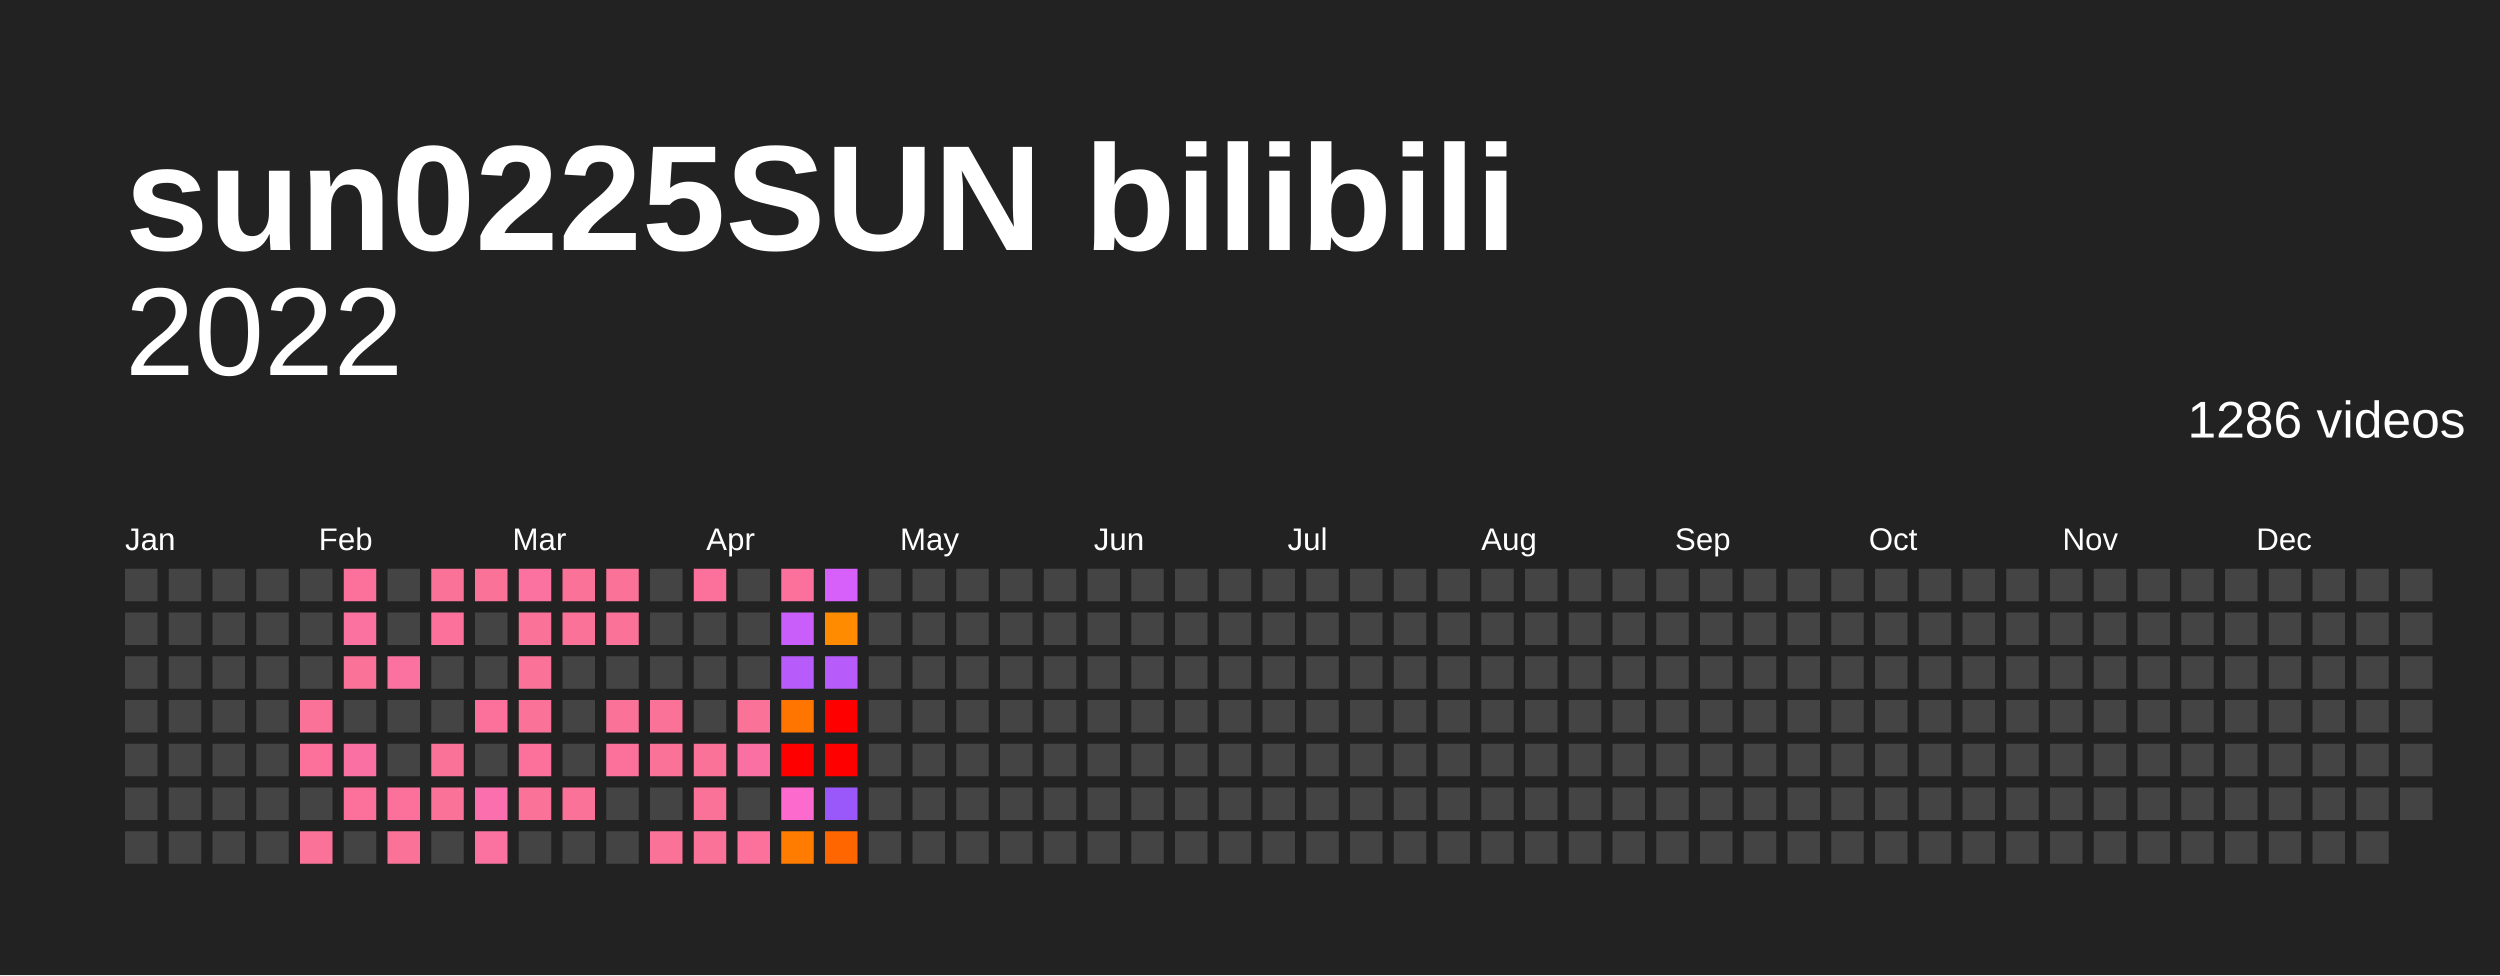
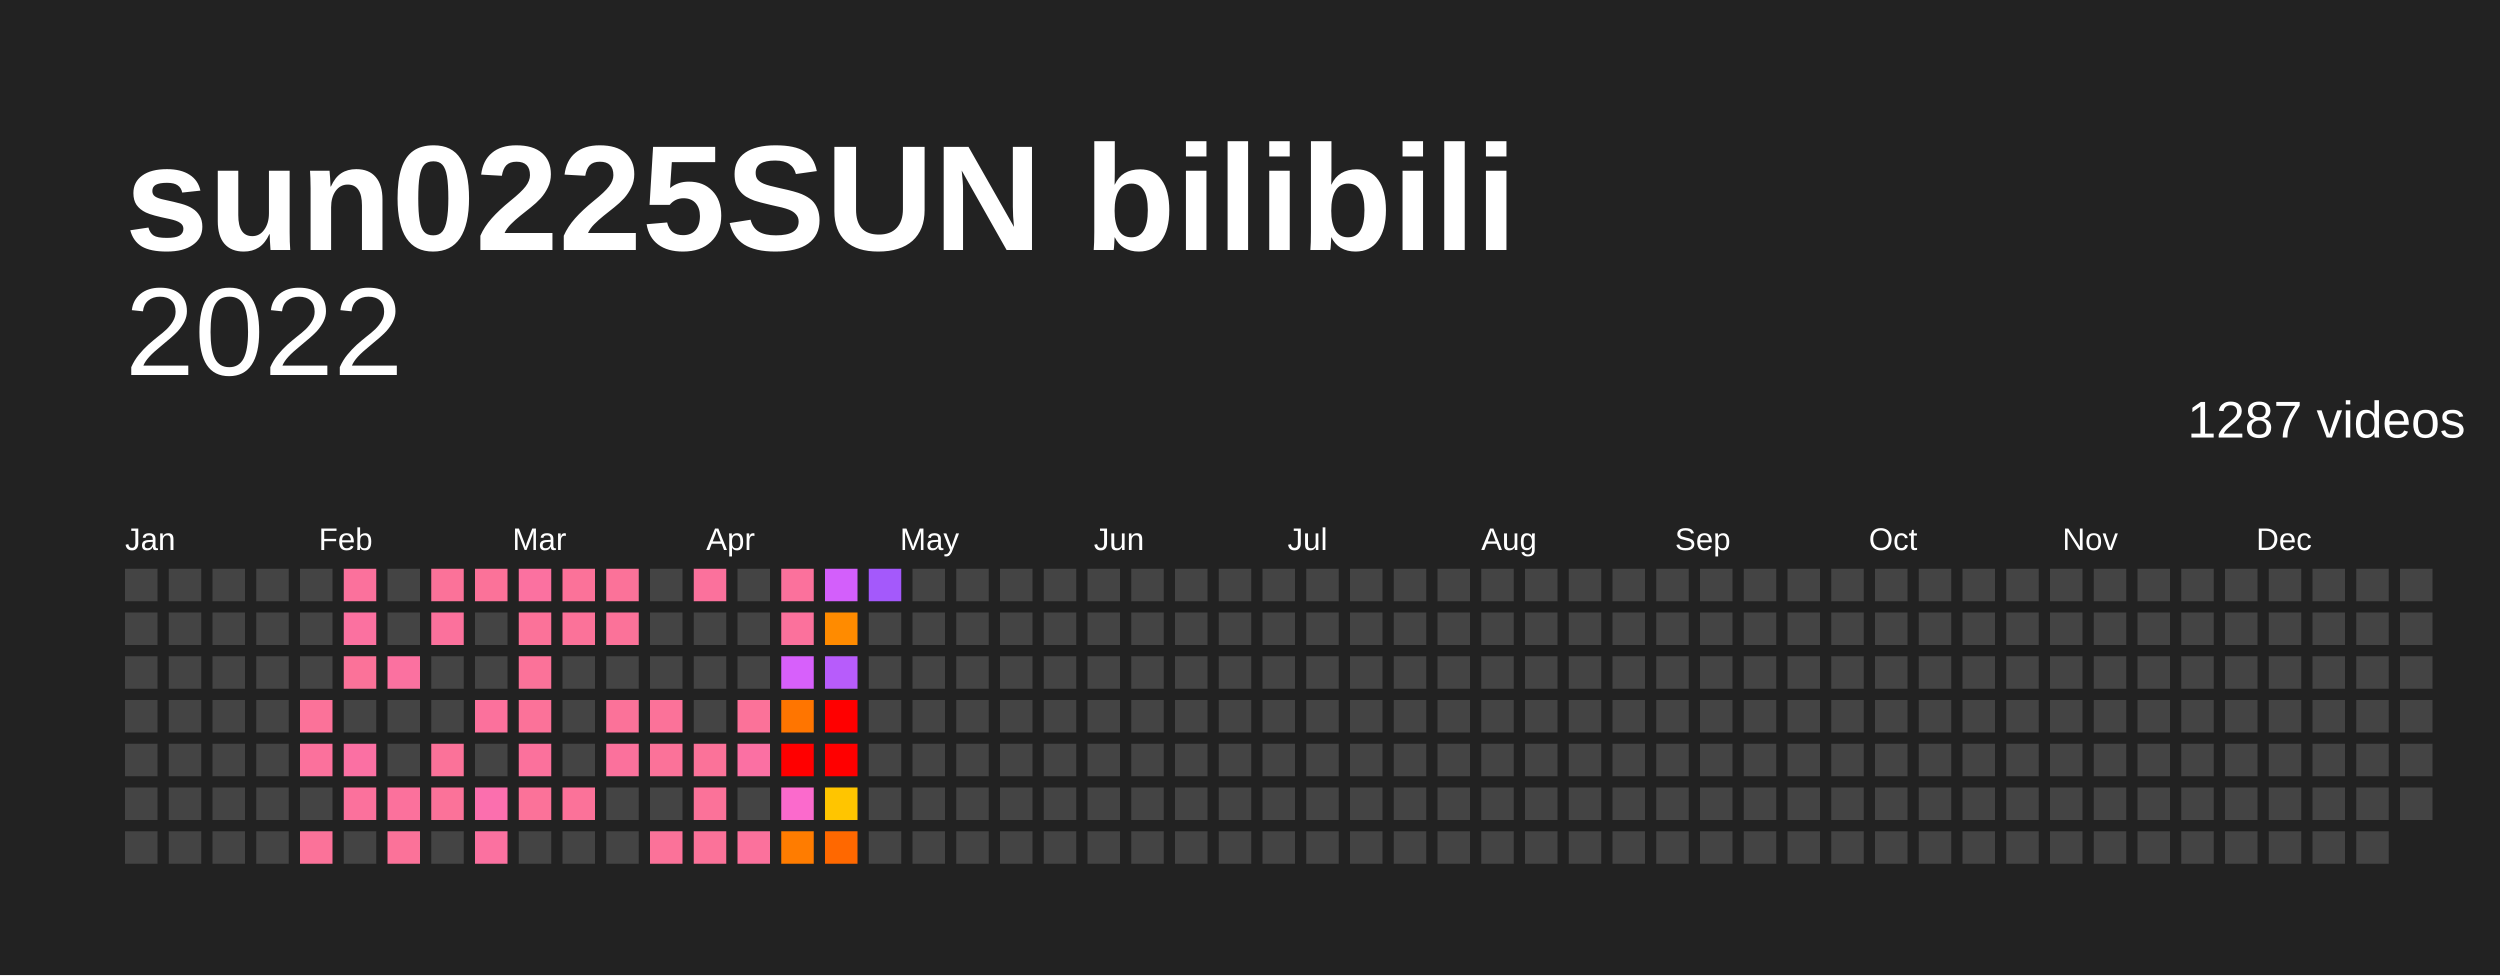
<svg xmlns="http://www.w3.org/2000/svg" baseProfile="full" height="78mm" version="1.1" viewBox="0,0,200,78" width="200mm">
  <defs />
  <rect fill="#222222" height="78" width="200" x="0" y="0" />
  <text fill="#FFFFFF" style="font-size:12px; font-family:Arial; font-weight:bold;" x="10" y="20">sun0225SUN bilibili</text>
  <text alignment-baseline="hanging" fill="#FFFFFF" style="font-size:10.0px; font-family:Arial;" x="10" y="30">2022</text>
-   <text alignment-baseline="hanging" fill="#FFFFFF" style="font-size:4.125px; font-family:Arial;" x="175" y="35">1286 videos</text>
+   <text alignment-baseline="hanging" fill="#FFFFFF" style="font-size:4.125px; font-family:Arial;" x="175" y="35">1287 videos</text>
  <text fill="#FFFFFF" style="font-size:2.5px; font-family:Arial" x="10.0" y="44">Jan</text>
  <text fill="#FFFFFF" style="font-size:2.5px; font-family:Arial" x="25.5" y="44">Feb</text>
  <text fill="#FFFFFF" style="font-size:2.5px; font-family:Arial" x="41.0" y="44">Mar</text>
  <text fill="#FFFFFF" style="font-size:2.5px; font-family:Arial" x="56.5" y="44">Apr</text>
  <text fill="#FFFFFF" style="font-size:2.5px; font-family:Arial" x="72.0" y="44">May</text>
  <text fill="#FFFFFF" style="font-size:2.5px; font-family:Arial" x="87.5" y="44">Jun</text>
  <text fill="#FFFFFF" style="font-size:2.5px; font-family:Arial" x="103.0" y="44">Jul</text>
  <text fill="#FFFFFF" style="font-size:2.5px; font-family:Arial" x="118.5" y="44">Aug</text>
  <text fill="#FFFFFF" style="font-size:2.5px; font-family:Arial" x="134.0" y="44">Sep</text>
  <text fill="#FFFFFF" style="font-size:2.5px; font-family:Arial" x="149.5" y="44">Oct</text>
  <text fill="#FFFFFF" style="font-size:2.5px; font-family:Arial" x="165.0" y="44">Nov</text>
  <text fill="#FFFFFF" style="font-size:2.5px; font-family:Arial" x="180.5" y="44">Dec</text>
  <rect fill="#444444" height="2.6" width="2.6" x="10.0" y="45.5" />
  <rect fill="#444444" height="2.6" width="2.6" x="10.0" y="49.0" />
  <rect fill="#444444" height="2.6" width="2.6" x="10.0" y="52.5" />
  <rect fill="#444444" height="2.6" width="2.6" x="10.0" y="56.0" />
  <rect fill="#444444" height="2.6" width="2.6" x="10.0" y="59.5" />
  <rect fill="#444444" height="2.6" width="2.6" x="10.0" y="63.0" />
  <rect fill="#444444" height="2.6" width="2.6" x="10.0" y="66.5" />
  <rect fill="#444444" height="2.6" width="2.6" x="13.5" y="45.5" />
  <rect fill="#444444" height="2.6" width="2.6" x="13.5" y="49.0" />
  <rect fill="#444444" height="2.6" width="2.6" x="13.5" y="52.5" />
  <rect fill="#444444" height="2.6" width="2.6" x="13.5" y="56.0" />
  <rect fill="#444444" height="2.6" width="2.6" x="13.5" y="59.5" />
  <rect fill="#444444" height="2.6" width="2.6" x="13.5" y="63.0" />
  <rect fill="#444444" height="2.6" width="2.6" x="13.5" y="66.5" />
  <rect fill="#444444" height="2.6" width="2.6" x="17.0" y="45.5" />
  <rect fill="#444444" height="2.6" width="2.6" x="17.0" y="49.0" />
  <rect fill="#444444" height="2.6" width="2.6" x="17.0" y="52.5" />
  <rect fill="#444444" height="2.6" width="2.6" x="17.0" y="56.0" />
  <rect fill="#444444" height="2.6" width="2.6" x="17.0" y="59.5" />
  <rect fill="#444444" height="2.6" width="2.6" x="17.0" y="63.0" />
  <rect fill="#444444" height="2.6" width="2.6" x="17.0" y="66.5" />
  <rect fill="#444444" height="2.6" width="2.6" x="20.5" y="45.5" />
  <rect fill="#444444" height="2.6" width="2.6" x="20.5" y="49.0" />
  <rect fill="#444444" height="2.6" width="2.6" x="20.5" y="52.5" />
  <rect fill="#444444" height="2.6" width="2.6" x="20.5" y="56.0" />
  <rect fill="#444444" height="2.6" width="2.6" x="20.5" y="59.5" />
  <rect fill="#444444" height="2.6" width="2.6" x="20.5" y="63.0" />
  <rect fill="#444444" height="2.6" width="2.6" x="20.5" y="66.5" />
  <rect fill="#444444" height="2.6" width="2.6" x="24.0" y="45.5" />
  <rect fill="#444444" height="2.6" width="2.6" x="24.0" y="49.0" />
  <rect fill="#444444" height="2.6" width="2.6" x="24.0" y="52.5" />
  <rect fill="#fb7299" height="2.6" width="2.6" x="24.0" y="56.0" />
  <rect fill="#fb719c" height="2.6" width="2.6" x="24.0" y="59.5" />
  <rect fill="#444444" height="2.6" width="2.6" x="24.0" y="63.0" />
  <rect fill="#fb7299" height="2.6" width="2.6" x="24.0" y="66.5" />
  <rect fill="#fb719c" height="2.6" width="2.6" x="27.5" y="45.5" />
  <rect fill="#fb71a0" height="2.6" width="2.6" x="27.5" y="49.0" />
  <rect fill="#fb7299" height="2.6" width="2.6" x="27.5" y="52.5" />
  <rect fill="#444444" height="2.6" width="2.6" x="27.5" y="56.0" />
  <rect fill="#fb70a3" height="2.6" width="2.6" x="27.5" y="59.5" />
  <rect fill="#fb719c" height="2.6" width="2.6" x="27.5" y="63.0" />
  <rect fill="#444444" height="2.6" width="2.6" x="27.5" y="66.5" />
  <rect fill="#444444" height="2.6" width="2.6" x="31.0" y="45.5" />
  <rect fill="#444444" height="2.6" width="2.6" x="31.0" y="49.0" />
  <rect fill="#fb71a0" height="2.6" width="2.6" x="31.0" y="52.5" />
  <rect fill="#444444" height="2.6" width="2.6" x="31.0" y="56.0" />
  <rect fill="#444444" height="2.6" width="2.6" x="31.0" y="59.5" />
  <rect fill="#fb719c" height="2.6" width="2.6" x="31.0" y="63.0" />
  <rect fill="#fb7299" height="2.6" width="2.6" x="31.0" y="66.5" />
  <rect fill="#fb7299" height="2.6" width="2.6" x="34.5" y="45.5" />
  <rect fill="#fb719c" height="2.6" width="2.6" x="34.5" y="49.0" />
  <rect fill="#444444" height="2.6" width="2.6" x="34.5" y="52.5" />
  <rect fill="#444444" height="2.6" width="2.6" x="34.5" y="56.0" />
  <rect fill="#fb7299" height="2.6" width="2.6" x="34.5" y="59.5" />
  <rect fill="#fb7299" height="2.6" width="2.6" x="34.5" y="63.0" />
  <rect fill="#444444" height="2.6" width="2.6" x="34.5" y="66.5" />
  <rect fill="#fb7299" height="2.6" width="2.6" x="38.0" y="45.5" />
  <rect fill="#444444" height="2.6" width="2.6" x="38.0" y="49.0" />
  <rect fill="#444444" height="2.6" width="2.6" x="38.0" y="52.5" />
  <rect fill="#fb719c" height="2.6" width="2.6" x="38.0" y="56.0" />
  <rect fill="#444444" height="2.6" width="2.6" x="38.0" y="59.5" />
  <rect fill="#fb6fae" height="2.6" width="2.6" x="38.0" y="63.0" />
  <rect fill="#fb71a0" height="2.6" width="2.6" x="38.0" y="66.5" />
  <rect fill="#fb71a0" height="2.6" width="2.6" x="41.5" y="45.5" />
  <rect fill="#fb7299" height="2.6" width="2.6" x="41.5" y="49.0" />
  <rect fill="#fb7299" height="2.6" width="2.6" x="41.5" y="52.5" />
  <rect fill="#fb7299" height="2.6" width="2.6" x="41.5" y="56.0" />
  <rect fill="#fb719c" height="2.6" width="2.6" x="41.5" y="59.5" />
  <rect fill="#fb7299" height="2.6" width="2.6" x="41.5" y="63.0" />
  <rect fill="#444444" height="2.6" width="2.6" x="41.5" y="66.5" />
  <rect fill="#fb7299" height="2.6" width="2.6" x="45.0" y="45.5" />
  <rect fill="#fb7299" height="2.6" width="2.6" x="45.0" y="49.0" />
  <rect fill="#444444" height="2.6" width="2.6" x="45.0" y="52.5" />
  <rect fill="#444444" height="2.6" width="2.6" x="45.0" y="56.0" />
  <rect fill="#444444" height="2.6" width="2.6" x="45.0" y="59.5" />
  <rect fill="#fb7299" height="2.6" width="2.6" x="45.0" y="63.0" />
  <rect fill="#444444" height="2.6" width="2.6" x="45.0" y="66.5" />
  <rect fill="#fb7299" height="2.6" width="2.6" x="48.5" y="45.5" />
  <rect fill="#fb7299" height="2.6" width="2.6" x="48.5" y="49.0" />
  <rect fill="#444444" height="2.6" width="2.6" x="48.5" y="52.5" />
  <rect fill="#fb7299" height="2.6" width="2.6" x="48.5" y="56.0" />
  <rect fill="#fb719c" height="2.6" width="2.6" x="48.5" y="59.5" />
  <rect fill="#444444" height="2.6" width="2.6" x="48.5" y="63.0" />
  <rect fill="#444444" height="2.6" width="2.6" x="48.5" y="66.5" />
  <rect fill="#444444" height="2.6" width="2.6" x="52.0" y="45.5" />
  <rect fill="#444444" height="2.6" width="2.6" x="52.0" y="49.0" />
  <rect fill="#444444" height="2.6" width="2.6" x="52.0" y="52.5" />
  <rect fill="#fb7299" height="2.6" width="2.6" x="52.0" y="56.0" />
  <rect fill="#fb7299" height="2.6" width="2.6" x="52.0" y="59.5" />
  <rect fill="#444444" height="2.6" width="2.6" x="52.0" y="63.0" />
  <rect fill="#fb7299" height="2.6" width="2.6" x="52.0" y="66.5" />
  <rect fill="#fb719c" height="2.6" width="2.6" x="55.5" y="45.5" />
  <rect fill="#444444" height="2.6" width="2.6" x="55.5" y="49.0" />
  <rect fill="#444444" height="2.6" width="2.6" x="55.5" y="52.5" />
  <rect fill="#444444" height="2.6" width="2.6" x="55.5" y="56.0" />
  <rect fill="#fb7299" height="2.6" width="2.6" x="55.5" y="59.5" />
  <rect fill="#fb7299" height="2.6" width="2.6" x="55.5" y="63.0" />
  <rect fill="#fb7299" height="2.6" width="2.6" x="55.5" y="66.5" />
  <rect fill="#444444" height="2.6" width="2.6" x="59.0" y="45.5" />
  <rect fill="#444444" height="2.6" width="2.6" x="59.0" y="49.0" />
  <rect fill="#444444" height="2.6" width="2.6" x="59.0" y="52.5" />
  <rect fill="#fb7299" height="2.6" width="2.6" x="59.0" y="56.0" />
  <rect fill="#fb70a3" height="2.6" width="2.6" x="59.0" y="59.5" />
  <rect fill="#444444" height="2.6" width="2.6" x="59.0" y="63.0" />
  <rect fill="#fb719c" height="2.6" width="2.6" x="59.0" y="66.5" />
  <rect fill="#fb719c" height="2.6" width="2.6" x="62.5" y="45.5" />
-   <rect fill="#ca5efb" height="2.6" width="2.6" x="62.5" y="49.0" />
-   <rect fill="#b75cfb" height="2.6" width="2.6" x="62.5" y="52.5" />
+   <rect fill="#fb719c" height="2.6" width="2.6" x="62.5" y="49.0" />
+   <rect fill="#d760fb" height="2.6" width="2.6" x="62.5" y="52.5" />
  <rect fill="#ff7500" height="2.6" width="2.6" x="62.5" y="56.0" />
  <rect fill="red" height="2.6" width="2.6" x="62.5" y="59.5" />
  <rect fill="#fb6acc" height="2.6" width="2.6" x="62.5" y="63.0" />
  <rect fill="#ff7c00" height="2.6" width="2.6" x="62.5" y="66.5" />
-   <rect fill="#d760fb" height="2.6" width="2.6" x="66.0" y="45.5" />
+   <rect fill="#d35ffb" height="2.6" width="2.6" x="66.0" y="45.5" />
  <rect fill="#ff8b00" height="2.6" width="2.6" x="66.0" y="49.0" />
  <rect fill="#b75cfb" height="2.6" width="2.6" x="66.0" y="52.5" />
  <rect fill="red" height="2.6" width="2.6" x="66.0" y="56.0" />
  <rect fill="red" height="2.6" width="2.6" x="66.0" y="59.5" />
-   <rect fill="#9a58fb" height="2.6" width="2.6" x="66.0" y="63.0" />
-   <rect fill="#ff6600" height="2.6" width="2.6" x="66.0" y="66.5" />
-   <rect fill="#444444" height="2.6" width="2.6" x="69.5" y="45.5" />
+   <rect fill="#ffc500" height="2.6" width="2.6" x="66.0" y="63.0" />
+   <rect fill="#ff6800" height="2.6" width="2.6" x="66.0" y="66.5" />
+   <rect fill="#a459fb" height="2.6" width="2.6" x="69.5" y="45.5" />
  <rect fill="#444444" height="2.6" width="2.6" x="69.5" y="49.0" />
  <rect fill="#444444" height="2.6" width="2.6" x="69.5" y="52.5" />
  <rect fill="#444444" height="2.6" width="2.6" x="69.5" y="56.0" />
  <rect fill="#444444" height="2.6" width="2.6" x="69.5" y="59.5" />
  <rect fill="#444444" height="2.6" width="2.6" x="69.5" y="63.0" />
  <rect fill="#444444" height="2.6" width="2.6" x="69.5" y="66.5" />
  <rect fill="#444444" height="2.6" width="2.6" x="73.0" y="45.5" />
  <rect fill="#444444" height="2.6" width="2.6" x="73.0" y="49.0" />
  <rect fill="#444444" height="2.6" width="2.6" x="73.0" y="52.5" />
  <rect fill="#444444" height="2.6" width="2.6" x="73.0" y="56.0" />
  <rect fill="#444444" height="2.6" width="2.6" x="73.0" y="59.5" />
  <rect fill="#444444" height="2.6" width="2.6" x="73.0" y="63.0" />
  <rect fill="#444444" height="2.6" width="2.6" x="73.0" y="66.5" />
  <rect fill="#444444" height="2.6" width="2.6" x="76.5" y="45.5" />
  <rect fill="#444444" height="2.6" width="2.6" x="76.5" y="49.0" />
  <rect fill="#444444" height="2.6" width="2.6" x="76.5" y="52.5" />
  <rect fill="#444444" height="2.6" width="2.6" x="76.5" y="56.0" />
  <rect fill="#444444" height="2.6" width="2.6" x="76.5" y="59.5" />
  <rect fill="#444444" height="2.6" width="2.6" x="76.5" y="63.0" />
  <rect fill="#444444" height="2.6" width="2.6" x="76.5" y="66.5" />
  <rect fill="#444444" height="2.6" width="2.6" x="80.0" y="45.5" />
  <rect fill="#444444" height="2.6" width="2.6" x="80.0" y="49.0" />
  <rect fill="#444444" height="2.6" width="2.6" x="80.0" y="52.5" />
  <rect fill="#444444" height="2.6" width="2.6" x="80.0" y="56.0" />
  <rect fill="#444444" height="2.6" width="2.6" x="80.0" y="59.5" />
  <rect fill="#444444" height="2.6" width="2.6" x="80.0" y="63.0" />
  <rect fill="#444444" height="2.6" width="2.6" x="80.0" y="66.5" />
  <rect fill="#444444" height="2.6" width="2.6" x="83.5" y="45.5" />
  <rect fill="#444444" height="2.6" width="2.6" x="83.5" y="49.0" />
  <rect fill="#444444" height="2.6" width="2.6" x="83.5" y="52.5" />
  <rect fill="#444444" height="2.6" width="2.6" x="83.5" y="56.0" />
  <rect fill="#444444" height="2.6" width="2.6" x="83.5" y="59.5" />
  <rect fill="#444444" height="2.6" width="2.6" x="83.5" y="63.0" />
  <rect fill="#444444" height="2.6" width="2.6" x="83.5" y="66.5" />
  <rect fill="#444444" height="2.6" width="2.6" x="87.0" y="45.5" />
  <rect fill="#444444" height="2.6" width="2.6" x="87.0" y="49.0" />
  <rect fill="#444444" height="2.6" width="2.6" x="87.0" y="52.5" />
  <rect fill="#444444" height="2.6" width="2.6" x="87.0" y="56.0" />
  <rect fill="#444444" height="2.6" width="2.6" x="87.0" y="59.5" />
  <rect fill="#444444" height="2.6" width="2.6" x="87.0" y="63.0" />
  <rect fill="#444444" height="2.6" width="2.6" x="87.0" y="66.5" />
  <rect fill="#444444" height="2.6" width="2.6" x="90.5" y="45.5" />
  <rect fill="#444444" height="2.6" width="2.6" x="90.5" y="49.0" />
  <rect fill="#444444" height="2.6" width="2.6" x="90.5" y="52.5" />
  <rect fill="#444444" height="2.6" width="2.6" x="90.5" y="56.0" />
  <rect fill="#444444" height="2.6" width="2.6" x="90.5" y="59.5" />
  <rect fill="#444444" height="2.6" width="2.6" x="90.5" y="63.0" />
  <rect fill="#444444" height="2.6" width="2.6" x="90.5" y="66.5" />
  <rect fill="#444444" height="2.6" width="2.6" x="94.0" y="45.5" />
  <rect fill="#444444" height="2.6" width="2.6" x="94.0" y="49.0" />
  <rect fill="#444444" height="2.6" width="2.6" x="94.0" y="52.5" />
  <rect fill="#444444" height="2.6" width="2.6" x="94.0" y="56.0" />
  <rect fill="#444444" height="2.6" width="2.6" x="94.0" y="59.5" />
  <rect fill="#444444" height="2.6" width="2.6" x="94.0" y="63.0" />
  <rect fill="#444444" height="2.6" width="2.6" x="94.0" y="66.5" />
  <rect fill="#444444" height="2.6" width="2.6" x="97.5" y="45.5" />
  <rect fill="#444444" height="2.6" width="2.6" x="97.5" y="49.0" />
  <rect fill="#444444" height="2.6" width="2.6" x="97.5" y="52.5" />
  <rect fill="#444444" height="2.6" width="2.6" x="97.5" y="56.0" />
  <rect fill="#444444" height="2.6" width="2.6" x="97.5" y="59.5" />
  <rect fill="#444444" height="2.6" width="2.6" x="97.5" y="63.0" />
  <rect fill="#444444" height="2.6" width="2.6" x="97.5" y="66.5" />
  <rect fill="#444444" height="2.6" width="2.6" x="101.0" y="45.5" />
  <rect fill="#444444" height="2.6" width="2.6" x="101.0" y="49.0" />
  <rect fill="#444444" height="2.6" width="2.6" x="101.0" y="52.5" />
  <rect fill="#444444" height="2.6" width="2.6" x="101.0" y="56.0" />
  <rect fill="#444444" height="2.6" width="2.6" x="101.0" y="59.5" />
  <rect fill="#444444" height="2.6" width="2.6" x="101.0" y="63.0" />
  <rect fill="#444444" height="2.6" width="2.6" x="101.0" y="66.5" />
  <rect fill="#444444" height="2.6" width="2.6" x="104.5" y="45.5" />
  <rect fill="#444444" height="2.6" width="2.6" x="104.5" y="49.0" />
  <rect fill="#444444" height="2.6" width="2.6" x="104.5" y="52.5" />
  <rect fill="#444444" height="2.6" width="2.6" x="104.5" y="56.0" />
  <rect fill="#444444" height="2.6" width="2.6" x="104.5" y="59.5" />
  <rect fill="#444444" height="2.6" width="2.6" x="104.5" y="63.0" />
  <rect fill="#444444" height="2.6" width="2.6" x="104.5" y="66.5" />
  <rect fill="#444444" height="2.6" width="2.6" x="108.0" y="45.5" />
  <rect fill="#444444" height="2.6" width="2.6" x="108.0" y="49.0" />
  <rect fill="#444444" height="2.6" width="2.6" x="108.0" y="52.5" />
  <rect fill="#444444" height="2.6" width="2.6" x="108.0" y="56.0" />
  <rect fill="#444444" height="2.6" width="2.6" x="108.0" y="59.5" />
  <rect fill="#444444" height="2.6" width="2.6" x="108.0" y="63.0" />
  <rect fill="#444444" height="2.6" width="2.6" x="108.0" y="66.5" />
  <rect fill="#444444" height="2.6" width="2.6" x="111.5" y="45.5" />
  <rect fill="#444444" height="2.6" width="2.6" x="111.5" y="49.0" />
  <rect fill="#444444" height="2.6" width="2.6" x="111.5" y="52.5" />
  <rect fill="#444444" height="2.6" width="2.6" x="111.5" y="56.0" />
  <rect fill="#444444" height="2.6" width="2.6" x="111.5" y="59.5" />
  <rect fill="#444444" height="2.6" width="2.6" x="111.5" y="63.0" />
  <rect fill="#444444" height="2.6" width="2.6" x="111.5" y="66.5" />
  <rect fill="#444444" height="2.6" width="2.6" x="115.0" y="45.5" />
  <rect fill="#444444" height="2.6" width="2.6" x="115.0" y="49.0" />
  <rect fill="#444444" height="2.6" width="2.6" x="115.0" y="52.5" />
  <rect fill="#444444" height="2.6" width="2.6" x="115.0" y="56.0" />
  <rect fill="#444444" height="2.6" width="2.6" x="115.0" y="59.5" />
  <rect fill="#444444" height="2.6" width="2.6" x="115.0" y="63.0" />
  <rect fill="#444444" height="2.6" width="2.6" x="115.0" y="66.5" />
  <rect fill="#444444" height="2.6" width="2.6" x="118.5" y="45.5" />
  <rect fill="#444444" height="2.6" width="2.6" x="118.5" y="49.0" />
  <rect fill="#444444" height="2.6" width="2.6" x="118.5" y="52.5" />
  <rect fill="#444444" height="2.6" width="2.6" x="118.5" y="56.0" />
  <rect fill="#444444" height="2.6" width="2.6" x="118.5" y="59.5" />
  <rect fill="#444444" height="2.6" width="2.6" x="118.5" y="63.0" />
  <rect fill="#444444" height="2.6" width="2.6" x="118.5" y="66.5" />
  <rect fill="#444444" height="2.6" width="2.6" x="122.0" y="45.5" />
  <rect fill="#444444" height="2.6" width="2.6" x="122.0" y="49.0" />
  <rect fill="#444444" height="2.6" width="2.6" x="122.0" y="52.5" />
  <rect fill="#444444" height="2.6" width="2.6" x="122.0" y="56.0" />
  <rect fill="#444444" height="2.6" width="2.6" x="122.0" y="59.5" />
  <rect fill="#444444" height="2.6" width="2.6" x="122.0" y="63.0" />
  <rect fill="#444444" height="2.6" width="2.6" x="122.0" y="66.5" />
  <rect fill="#444444" height="2.6" width="2.6" x="125.5" y="45.5" />
  <rect fill="#444444" height="2.6" width="2.6" x="125.5" y="49.0" />
  <rect fill="#444444" height="2.6" width="2.6" x="125.5" y="52.5" />
  <rect fill="#444444" height="2.6" width="2.6" x="125.5" y="56.0" />
  <rect fill="#444444" height="2.6" width="2.6" x="125.5" y="59.5" />
  <rect fill="#444444" height="2.6" width="2.6" x="125.5" y="63.0" />
  <rect fill="#444444" height="2.6" width="2.6" x="125.5" y="66.5" />
  <rect fill="#444444" height="2.6" width="2.6" x="129.0" y="45.5" />
  <rect fill="#444444" height="2.6" width="2.6" x="129.0" y="49.0" />
  <rect fill="#444444" height="2.6" width="2.6" x="129.0" y="52.5" />
  <rect fill="#444444" height="2.6" width="2.6" x="129.0" y="56.0" />
  <rect fill="#444444" height="2.6" width="2.6" x="129.0" y="59.5" />
  <rect fill="#444444" height="2.6" width="2.6" x="129.0" y="63.0" />
  <rect fill="#444444" height="2.6" width="2.6" x="129.0" y="66.5" />
  <rect fill="#444444" height="2.6" width="2.6" x="132.5" y="45.5" />
  <rect fill="#444444" height="2.6" width="2.6" x="132.5" y="49.0" />
  <rect fill="#444444" height="2.6" width="2.6" x="132.5" y="52.5" />
  <rect fill="#444444" height="2.6" width="2.6" x="132.5" y="56.0" />
  <rect fill="#444444" height="2.6" width="2.6" x="132.5" y="59.5" />
  <rect fill="#444444" height="2.6" width="2.6" x="132.5" y="63.0" />
  <rect fill="#444444" height="2.6" width="2.6" x="132.5" y="66.5" />
  <rect fill="#444444" height="2.6" width="2.6" x="136.0" y="45.5" />
  <rect fill="#444444" height="2.6" width="2.6" x="136.0" y="49.0" />
  <rect fill="#444444" height="2.6" width="2.6" x="136.0" y="52.5" />
  <rect fill="#444444" height="2.6" width="2.6" x="136.0" y="56.0" />
  <rect fill="#444444" height="2.6" width="2.6" x="136.0" y="59.5" />
  <rect fill="#444444" height="2.6" width="2.6" x="136.0" y="63.0" />
  <rect fill="#444444" height="2.6" width="2.6" x="136.0" y="66.5" />
  <rect fill="#444444" height="2.6" width="2.6" x="139.5" y="45.5" />
  <rect fill="#444444" height="2.6" width="2.6" x="139.5" y="49.0" />
  <rect fill="#444444" height="2.6" width="2.6" x="139.5" y="52.5" />
  <rect fill="#444444" height="2.6" width="2.6" x="139.5" y="56.0" />
  <rect fill="#444444" height="2.6" width="2.6" x="139.5" y="59.5" />
  <rect fill="#444444" height="2.6" width="2.6" x="139.5" y="63.0" />
  <rect fill="#444444" height="2.6" width="2.6" x="139.5" y="66.5" />
  <rect fill="#444444" height="2.6" width="2.6" x="143.0" y="45.5" />
  <rect fill="#444444" height="2.6" width="2.6" x="143.0" y="49.0" />
  <rect fill="#444444" height="2.6" width="2.6" x="143.0" y="52.5" />
  <rect fill="#444444" height="2.6" width="2.6" x="143.0" y="56.0" />
  <rect fill="#444444" height="2.6" width="2.6" x="143.0" y="59.5" />
  <rect fill="#444444" height="2.6" width="2.6" x="143.0" y="63.0" />
  <rect fill="#444444" height="2.6" width="2.6" x="143.0" y="66.5" />
  <rect fill="#444444" height="2.6" width="2.6" x="146.5" y="45.5" />
  <rect fill="#444444" height="2.6" width="2.6" x="146.5" y="49.0" />
  <rect fill="#444444" height="2.6" width="2.6" x="146.5" y="52.5" />
  <rect fill="#444444" height="2.6" width="2.6" x="146.5" y="56.0" />
  <rect fill="#444444" height="2.6" width="2.6" x="146.5" y="59.5" />
  <rect fill="#444444" height="2.6" width="2.6" x="146.5" y="63.0" />
  <rect fill="#444444" height="2.6" width="2.6" x="146.5" y="66.5" />
  <rect fill="#444444" height="2.6" width="2.6" x="150.0" y="45.5" />
  <rect fill="#444444" height="2.6" width="2.6" x="150.0" y="49.0" />
  <rect fill="#444444" height="2.6" width="2.6" x="150.0" y="52.5" />
  <rect fill="#444444" height="2.6" width="2.6" x="150.0" y="56.0" />
  <rect fill="#444444" height="2.6" width="2.6" x="150.0" y="59.5" />
  <rect fill="#444444" height="2.6" width="2.6" x="150.0" y="63.0" />
  <rect fill="#444444" height="2.6" width="2.6" x="150.0" y="66.5" />
  <rect fill="#444444" height="2.6" width="2.6" x="153.5" y="45.5" />
  <rect fill="#444444" height="2.6" width="2.6" x="153.5" y="49.0" />
  <rect fill="#444444" height="2.6" width="2.6" x="153.5" y="52.5" />
  <rect fill="#444444" height="2.6" width="2.6" x="153.5" y="56.0" />
  <rect fill="#444444" height="2.6" width="2.6" x="153.5" y="59.5" />
  <rect fill="#444444" height="2.6" width="2.6" x="153.5" y="63.0" />
  <rect fill="#444444" height="2.6" width="2.6" x="153.5" y="66.5" />
  <rect fill="#444444" height="2.6" width="2.6" x="157.0" y="45.5" />
  <rect fill="#444444" height="2.6" width="2.6" x="157.0" y="49.0" />
  <rect fill="#444444" height="2.6" width="2.6" x="157.0" y="52.5" />
  <rect fill="#444444" height="2.6" width="2.6" x="157.0" y="56.0" />
  <rect fill="#444444" height="2.6" width="2.6" x="157.0" y="59.5" />
  <rect fill="#444444" height="2.6" width="2.6" x="157.0" y="63.0" />
  <rect fill="#444444" height="2.6" width="2.6" x="157.0" y="66.5" />
  <rect fill="#444444" height="2.6" width="2.6" x="160.5" y="45.5" />
  <rect fill="#444444" height="2.6" width="2.6" x="160.5" y="49.0" />
  <rect fill="#444444" height="2.6" width="2.6" x="160.5" y="52.5" />
  <rect fill="#444444" height="2.6" width="2.6" x="160.5" y="56.0" />
  <rect fill="#444444" height="2.6" width="2.6" x="160.5" y="59.5" />
  <rect fill="#444444" height="2.6" width="2.6" x="160.5" y="63.0" />
  <rect fill="#444444" height="2.6" width="2.6" x="160.5" y="66.5" />
  <rect fill="#444444" height="2.6" width="2.6" x="164.0" y="45.5" />
  <rect fill="#444444" height="2.6" width="2.6" x="164.0" y="49.0" />
  <rect fill="#444444" height="2.6" width="2.6" x="164.0" y="52.5" />
  <rect fill="#444444" height="2.6" width="2.6" x="164.0" y="56.0" />
  <rect fill="#444444" height="2.6" width="2.6" x="164.0" y="59.5" />
  <rect fill="#444444" height="2.6" width="2.6" x="164.0" y="63.0" />
  <rect fill="#444444" height="2.6" width="2.6" x="164.0" y="66.5" />
  <rect fill="#444444" height="2.6" width="2.6" x="167.5" y="45.5" />
  <rect fill="#444444" height="2.6" width="2.6" x="167.5" y="49.0" />
  <rect fill="#444444" height="2.6" width="2.6" x="167.5" y="52.5" />
  <rect fill="#444444" height="2.6" width="2.6" x="167.5" y="56.0" />
  <rect fill="#444444" height="2.6" width="2.6" x="167.5" y="59.5" />
  <rect fill="#444444" height="2.6" width="2.6" x="167.5" y="63.0" />
  <rect fill="#444444" height="2.6" width="2.6" x="167.5" y="66.5" />
  <rect fill="#444444" height="2.6" width="2.6" x="171.0" y="45.5" />
  <rect fill="#444444" height="2.6" width="2.6" x="171.0" y="49.0" />
  <rect fill="#444444" height="2.6" width="2.6" x="171.0" y="52.5" />
  <rect fill="#444444" height="2.6" width="2.6" x="171.0" y="56.0" />
  <rect fill="#444444" height="2.6" width="2.6" x="171.0" y="59.5" />
  <rect fill="#444444" height="2.6" width="2.6" x="171.0" y="63.0" />
  <rect fill="#444444" height="2.6" width="2.6" x="171.0" y="66.5" />
  <rect fill="#444444" height="2.6" width="2.6" x="174.5" y="45.5" />
  <rect fill="#444444" height="2.6" width="2.6" x="174.5" y="49.0" />
  <rect fill="#444444" height="2.6" width="2.6" x="174.5" y="52.5" />
  <rect fill="#444444" height="2.6" width="2.6" x="174.5" y="56.0" />
  <rect fill="#444444" height="2.6" width="2.6" x="174.5" y="59.5" />
  <rect fill="#444444" height="2.6" width="2.6" x="174.5" y="63.0" />
  <rect fill="#444444" height="2.6" width="2.6" x="174.5" y="66.5" />
  <rect fill="#444444" height="2.6" width="2.6" x="178.0" y="45.5" />
  <rect fill="#444444" height="2.6" width="2.6" x="178.0" y="49.0" />
  <rect fill="#444444" height="2.6" width="2.6" x="178.0" y="52.5" />
  <rect fill="#444444" height="2.6" width="2.6" x="178.0" y="56.0" />
  <rect fill="#444444" height="2.6" width="2.6" x="178.0" y="59.5" />
  <rect fill="#444444" height="2.6" width="2.6" x="178.0" y="63.0" />
  <rect fill="#444444" height="2.6" width="2.6" x="178.0" y="66.5" />
  <rect fill="#444444" height="2.6" width="2.6" x="181.5" y="45.5" />
  <rect fill="#444444" height="2.6" width="2.6" x="181.5" y="49.0" />
  <rect fill="#444444" height="2.6" width="2.6" x="181.5" y="52.5" />
  <rect fill="#444444" height="2.6" width="2.6" x="181.5" y="56.0" />
  <rect fill="#444444" height="2.6" width="2.6" x="181.5" y="59.5" />
  <rect fill="#444444" height="2.6" width="2.6" x="181.5" y="63.0" />
  <rect fill="#444444" height="2.6" width="2.6" x="181.5" y="66.5" />
  <rect fill="#444444" height="2.6" width="2.6" x="185.0" y="45.5" />
  <rect fill="#444444" height="2.6" width="2.6" x="185.0" y="49.0" />
  <rect fill="#444444" height="2.6" width="2.6" x="185.0" y="52.5" />
  <rect fill="#444444" height="2.6" width="2.6" x="185.0" y="56.0" />
  <rect fill="#444444" height="2.6" width="2.6" x="185.0" y="59.5" />
  <rect fill="#444444" height="2.6" width="2.6" x="185.0" y="63.0" />
  <rect fill="#444444" height="2.6" width="2.6" x="185.0" y="66.5" />
  <rect fill="#444444" height="2.6" width="2.6" x="188.5" y="45.5" />
  <rect fill="#444444" height="2.6" width="2.6" x="188.5" y="49.0" />
  <rect fill="#444444" height="2.6" width="2.6" x="188.5" y="52.5" />
  <rect fill="#444444" height="2.6" width="2.6" x="188.5" y="56.0" />
  <rect fill="#444444" height="2.6" width="2.6" x="188.5" y="59.5" />
  <rect fill="#444444" height="2.6" width="2.6" x="188.5" y="63.0" />
  <rect fill="#444444" height="2.6" width="2.6" x="188.5" y="66.5" />
  <rect fill="#444444" height="2.6" width="2.6" x="192.0" y="45.5" />
  <rect fill="#444444" height="2.6" width="2.6" x="192.0" y="49.0" />
  <rect fill="#444444" height="2.6" width="2.6" x="192.0" y="52.5" />
  <rect fill="#444444" height="2.6" width="2.6" x="192.0" y="56.0" />
  <rect fill="#444444" height="2.6" width="2.6" x="192.0" y="59.5" />
  <rect fill="#444444" height="2.6" width="2.6" x="192.0" y="63.0" />
</svg>
